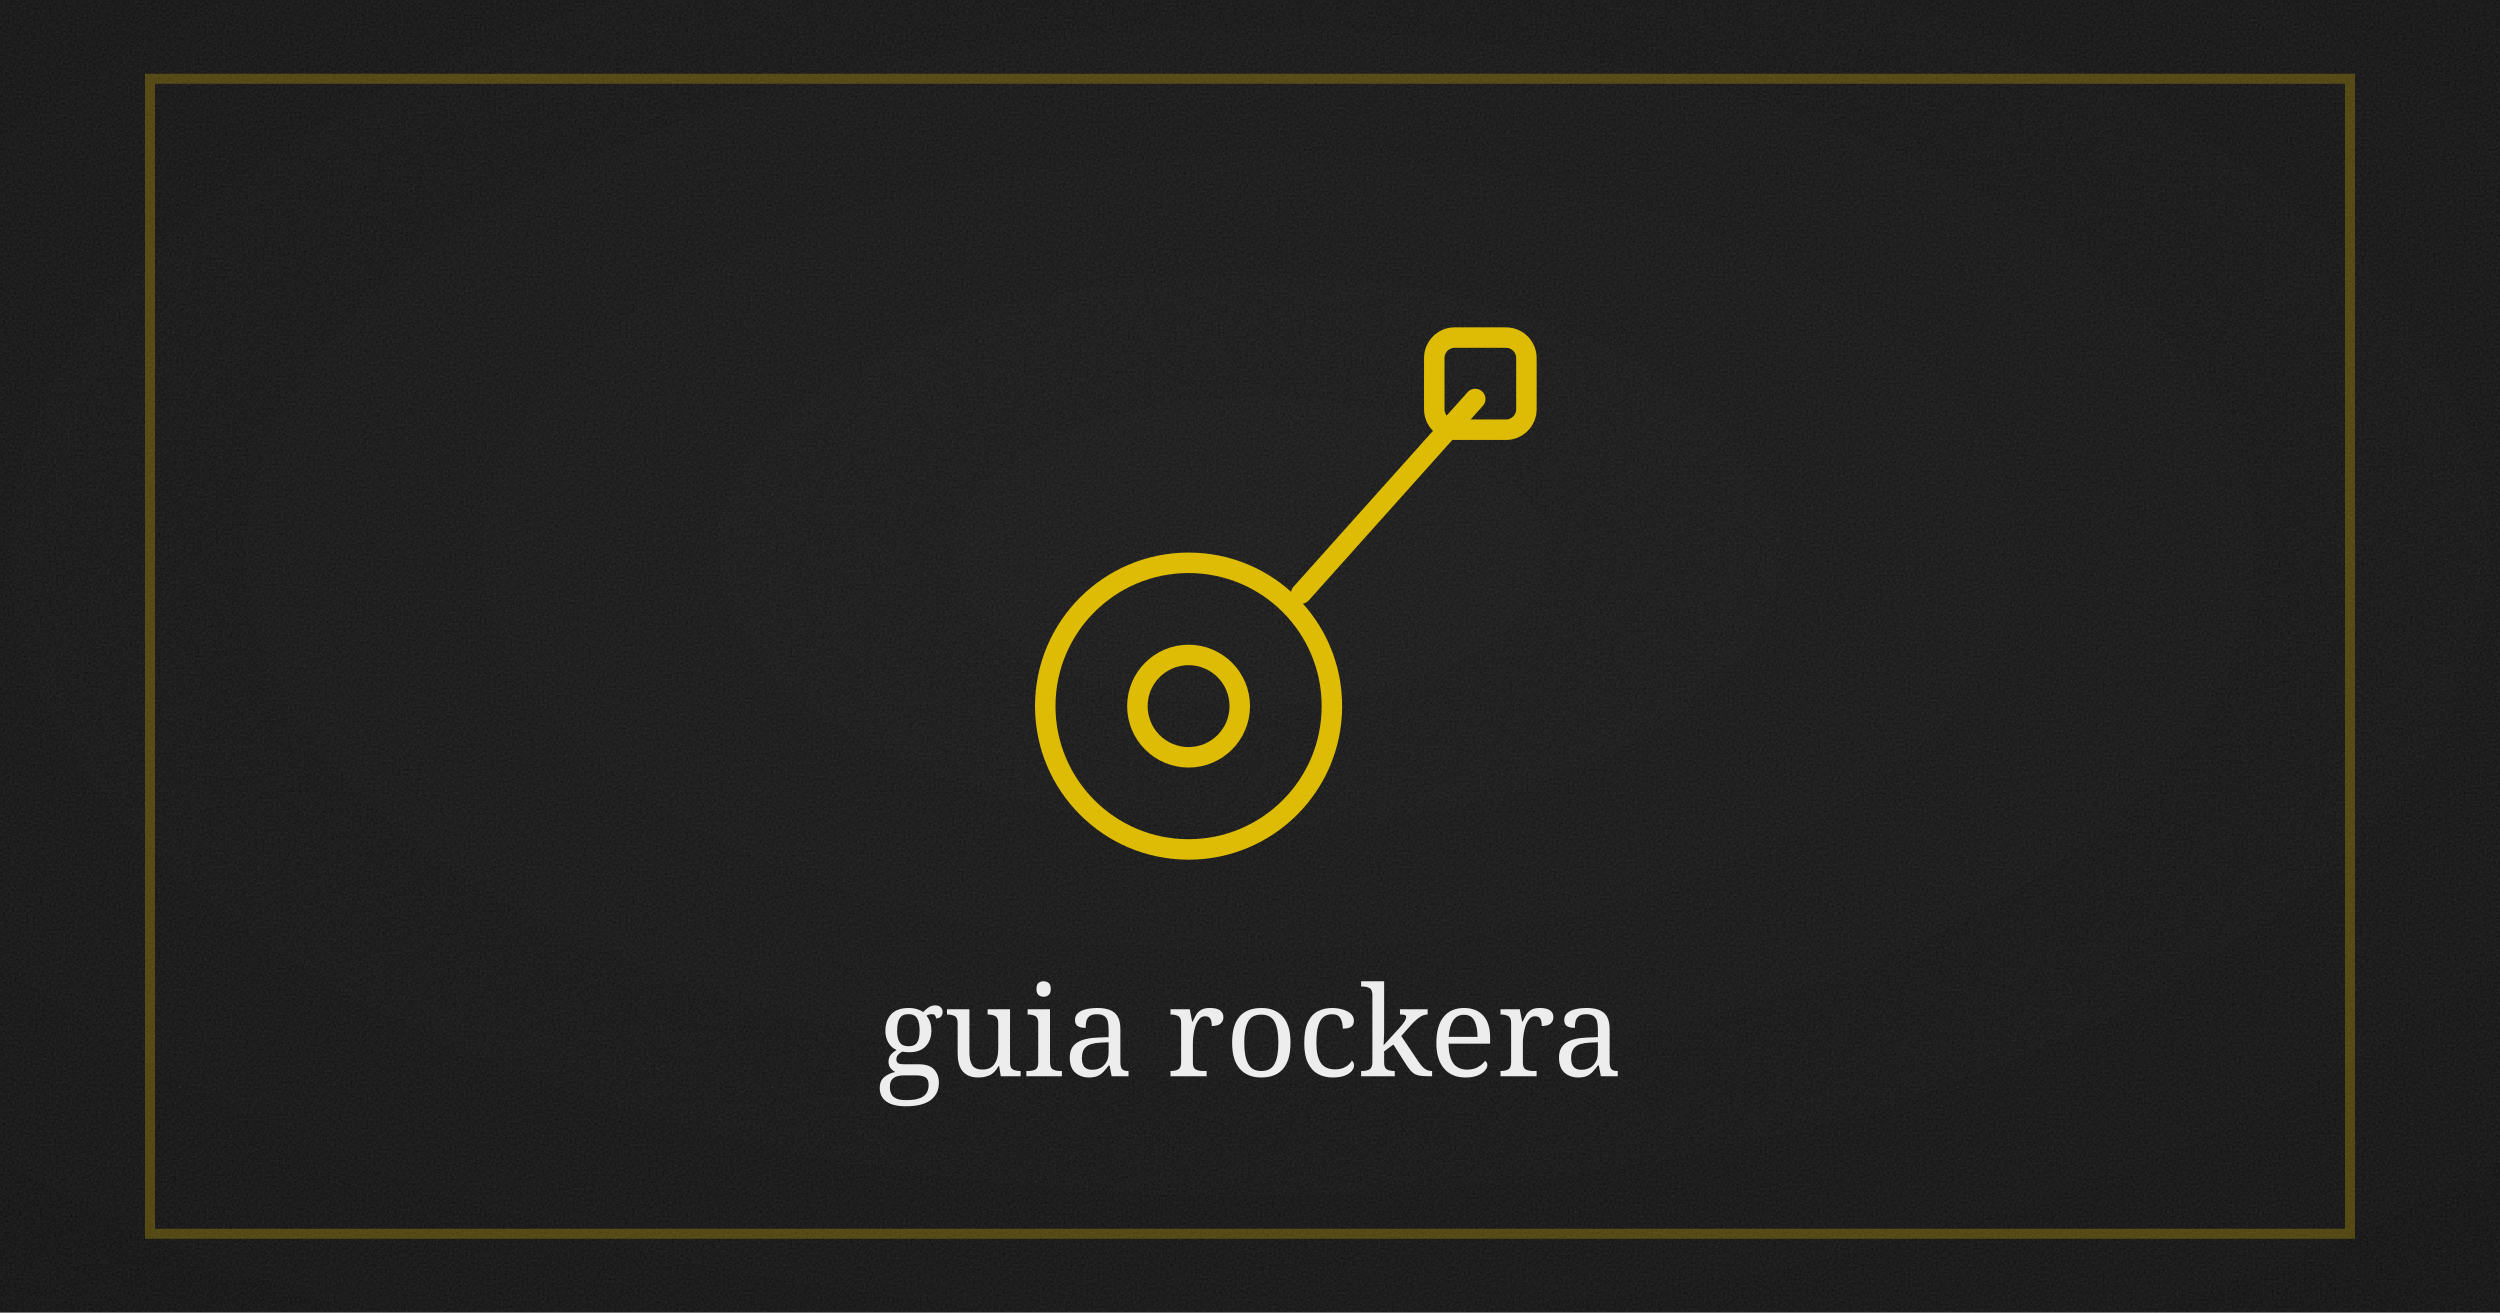
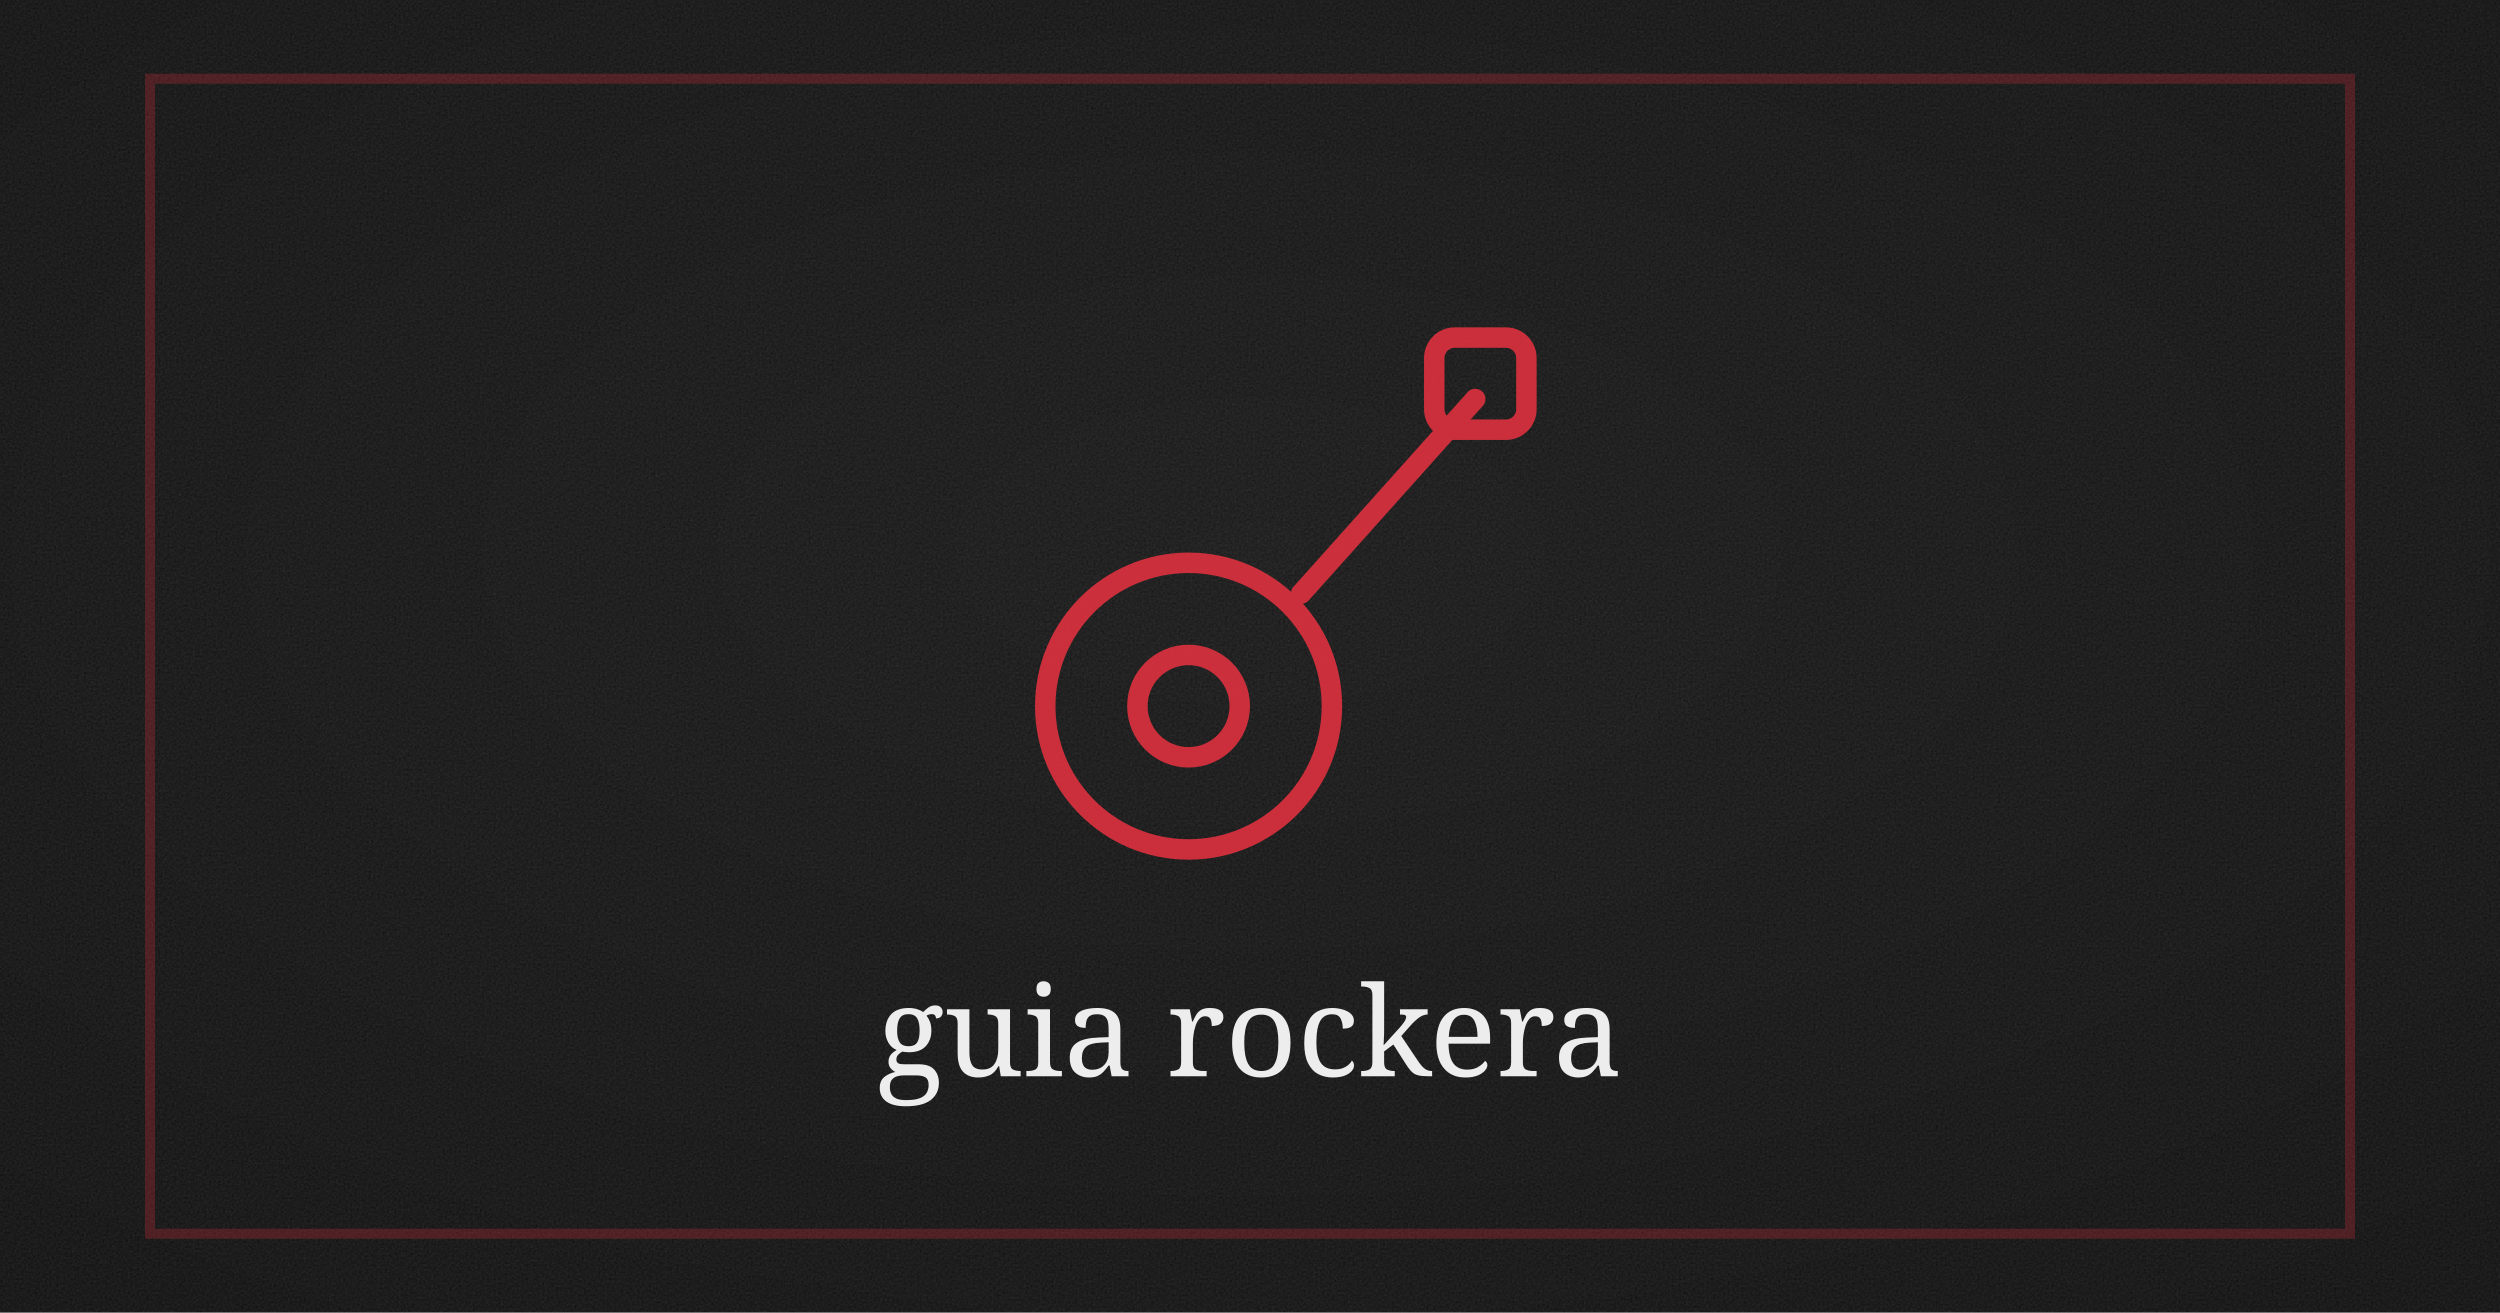
<svg xmlns="http://www.w3.org/2000/svg" width="1200" height="630" viewBox="0 0 1200 630" role="img" aria-label="guia rockera">
  <defs>
    <radialGradient id="vig-ev-guia-rockera" cx="50%" cy="42%" r="75%">
      <stop offset="0%" stop-color="#2a2a2a" />
      <stop offset="100%" stop-color="#1a1a1a" />
    </radialGradient>
    <filter id="grain-ev-guia-rockera">
      <feTurbulence type="fractalNoise" baseFrequency="0.9" numOctaves="2" stitchTiles="stitch" />
      <feColorMatrix type="saturate" values="0" />
      <feComponentTransfer>
        <feFuncA type="linear" slope="0.05" />
      </feComponentTransfer>
      <feComposite operator="over" in2="SourceGraphic" />
    </filter>
  </defs>
  <rect width="1200" height="630" fill="url(#vig-ev-guia-rockera)" />
  <rect width="1200" height="630" filter="url(#grain-ev-guia-rockera)" opacity="0.5" />
-   <rect x="72" y="37.8" width="1056" height="554.4" fill="none" stroke="#FFD700" stroke-opacity="0.25" stroke-width="4.8" />
+   <rect x="72" y="37.8" width="1056" height="554.4" fill="none" stroke="#E8313F" stroke-opacity="0.25" stroke-width="4.8" />
  <g transform="translate(354.3, 44.1) scale(4.914)" opacity="0.85">
-     <g fill="none" stroke="#FFD700" stroke-width="2" stroke-linecap="round">
+     <g fill="none" stroke="#E8313F" stroke-width="2" stroke-linecap="round">
      <circle cx="44" cy="60" r="14" />
      <circle cx="44" cy="60" r="5" />
      <line x1="55" y1="49" x2="72" y2="30" />
      <rect x="68" y="24" width="9" height="9" rx="2" />
    </g>
  </g>
  <text x="600" y="516.6" text-anchor="middle" font-family="Georgia, 'Playfair Display', serif" font-size="60" fill="#ededed">guia rockera</text>
</svg>
